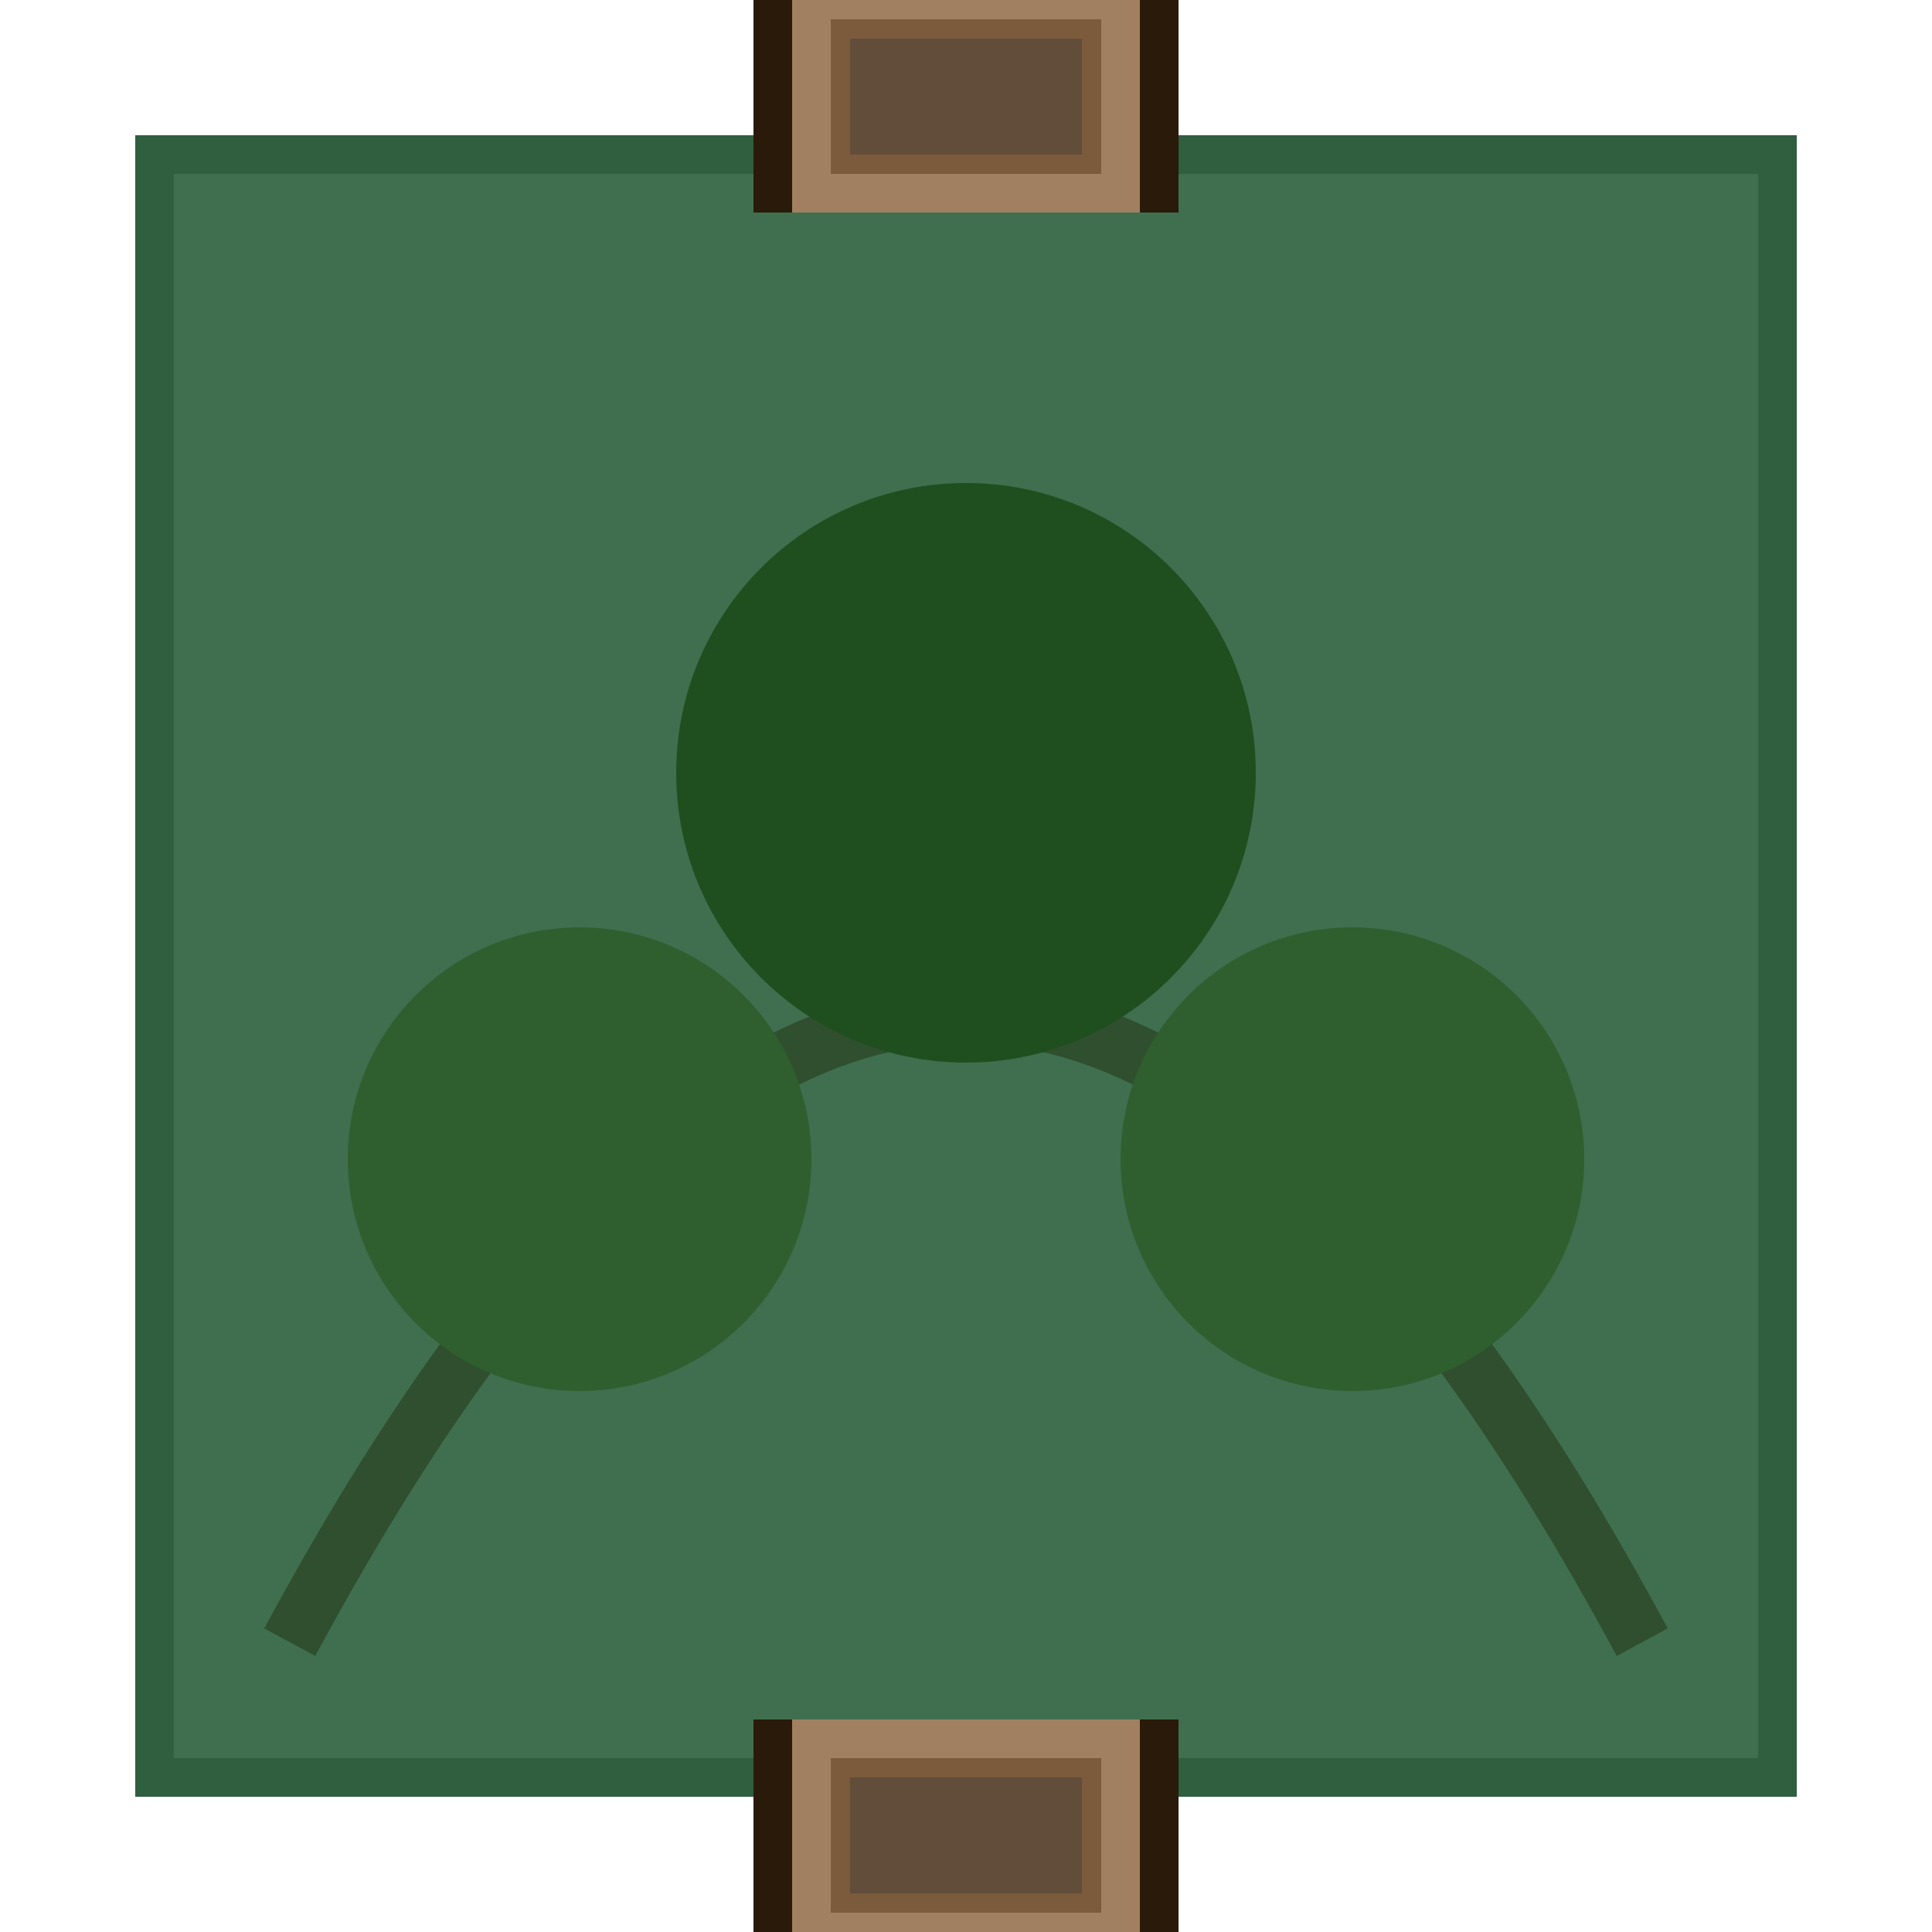
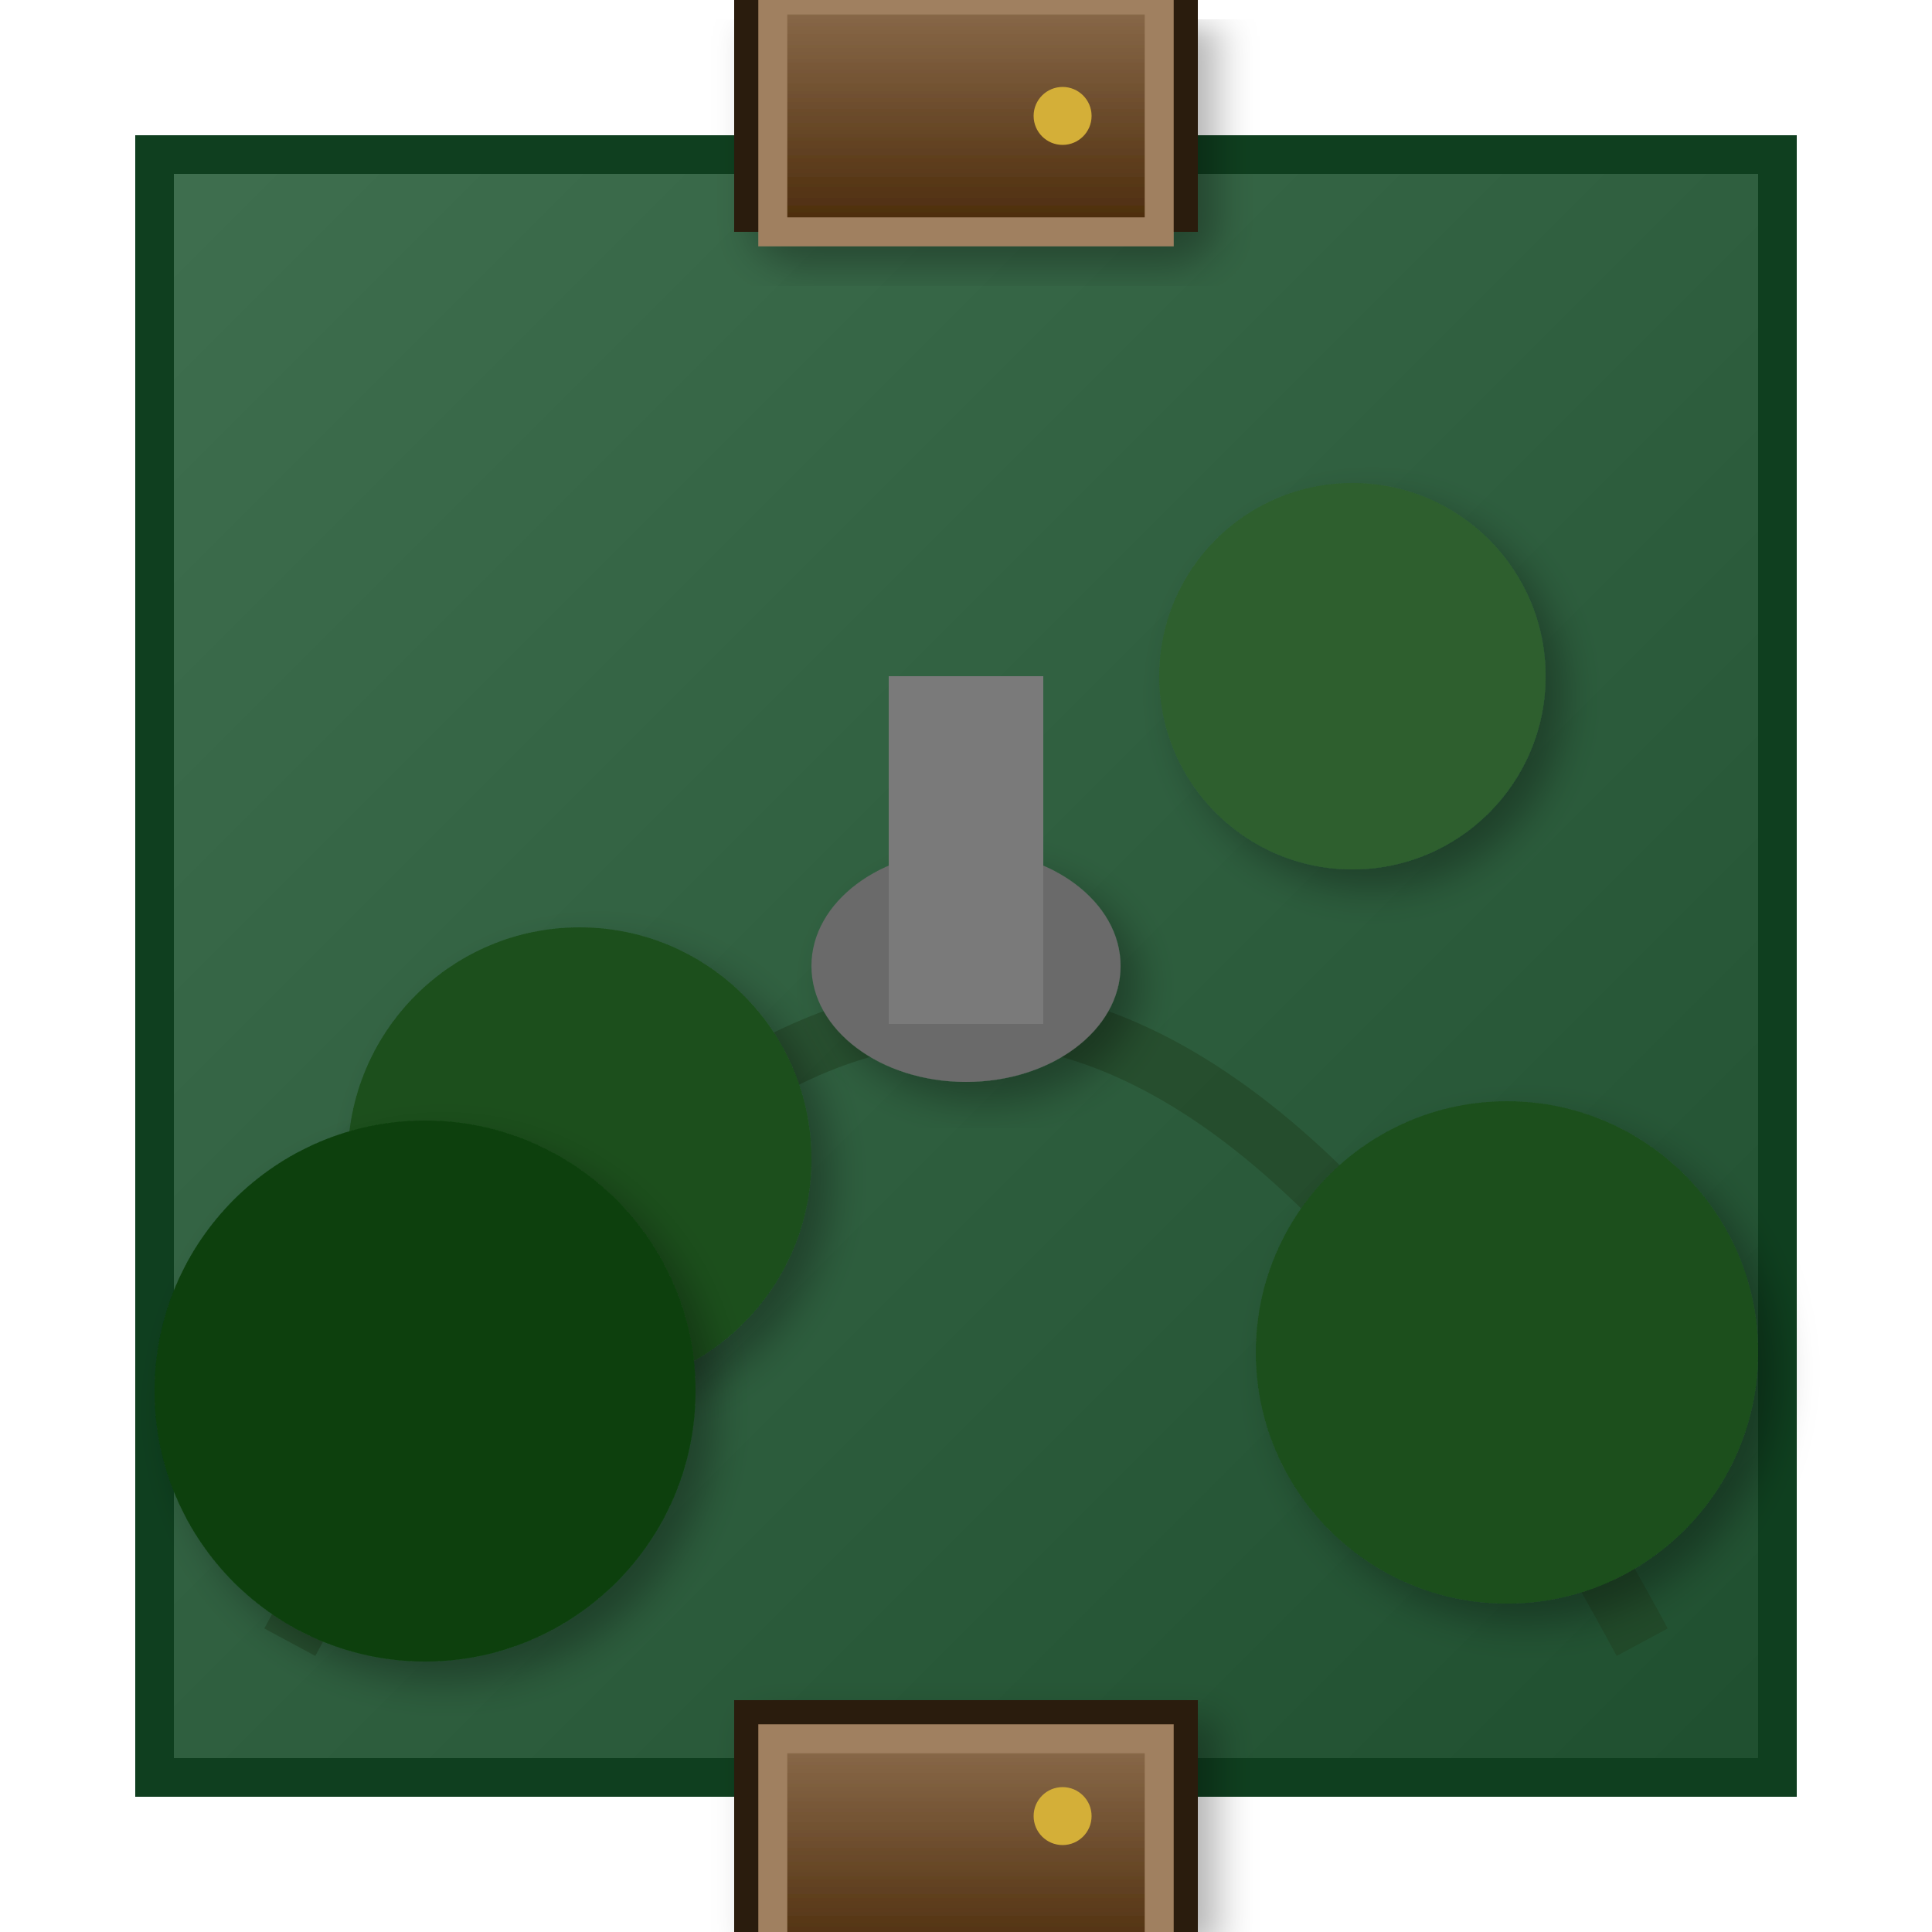
<svg xmlns="http://www.w3.org/2000/svg" viewBox="0 0 100 100" width="300" height="300">
-   <rect x="8" y="8" width="84" height="84" fill="#3F6F4F" stroke="#2F5F3F" stroke-width="2" />
-   <rect x="40" y="-2" width="20" height="12" fill="#3D2B1A" stroke="#2A1A0A" stroke-width="2" />
-   <rect x="42" y="0" width="16" height="10" fill="#7B5B3B" stroke="#A08060" stroke-width="2" />
-   <rect x="44" y="2" width="12" height="6" fill="#5A4A3A" opacity="0.8" />
-   <rect x="40" y="90" width="20" height="12" fill="#3D2B1A" stroke="#2A1A0A" stroke-width="2" />
-   <rect x="42" y="90" width="16" height="10" fill="#7B5B3B" stroke="#A08060" stroke-width="2" />
-   <rect x="44" y="92" width="12" height="6" fill="#5A4A3A" opacity="0.8" />
-   <path d="M15,85 Q50,20 85,85" fill="none" stroke="#2F4F2F" stroke-width="3" />
-   <circle cx="30" cy="60" r="12" fill="#2F5F2F" />
-   <circle cx="70" cy="60" r="12" fill="#2F5F2F" />
-   <circle cx="50" cy="40" r="15" fill="#1F4F1F" />
+   <defs>
+     <linearGradient id="floorGrad" x1="0%" y1="0%" x2="100%" y2="100%">
+       <stop offset="0%" style="stop-color:#3F6F4F" />
+       <stop offset="100%" style="stop-color:#1F4F2F" />
+     </linearGradient>
+     <linearGradient id="doorGrad" x1="0%" y1="0%" x2="0%" y2="100%">
+       <stop offset="0%" style="stop-color:#8B6B4B" />
+       <stop offset="100%" style="stop-color:#4A2A0A" />
+     </linearGradient>
+     <filter id="shadow" x="-20%" y="-20%" width="140%" height="140%">
+       <feDropShadow dx="1" dy="1" stdDeviation="1" flood-opacity="0.3" />
+     </filter>
+   </defs>
+   <rect x="8" y="8" width="84" height="84" fill="url(#floorGrad)" stroke="#0F3F1F" stroke-width="2" />
+   <g filter="url(#shadow)">
+     <rect x="38" y="-2" width="24" height="14" fill="#2A1A0A" />
+     <rect x="40" y="0" width="20" height="12" fill="url(#doorGrad)" stroke="#A08060" stroke-width="1.5" />
+     <circle cx="55" cy="6" r="1.5" fill="#D4AF37" />
+   </g>
+   <g filter="url(#shadow)">
+     <rect x="38" y="88" width="24" height="14" fill="#2A1A0A" />
+     <rect x="40" y="90" width="20" height="12" fill="url(#doorGrad)" stroke="#A08060" stroke-width="1.5" />
+     <circle cx="55" cy="94" r="1.5" fill="#D4AF37" />
+   </g>
+   <path d="M15,85 Q50,20 85,85" fill="none" stroke="#1F3F1F" stroke-width="3" opacity="0.5" />
+   <circle cx="30" cy="60" r="12" fill="#1F4F1F" filter="url(#shadow)" />
+   <circle cx="70" cy="35" r="10" fill="#2F5F2F" filter="url(#shadow)" />
+   <circle cx="22" cy="72" r="14" fill="#0F3F0F" filter="url(#shadow)" />
+   <circle cx="78" cy="70" r="13" fill="#1F4F1F" filter="url(#shadow)" />
+   <ellipse cx="50" cy="50" rx="8" ry="6" fill="#6A6A6A" filter="url(#shadow)" />
+   <rect x="46" y="35" width="8" height="18" fill="#7A7A7A" />
</svg>
